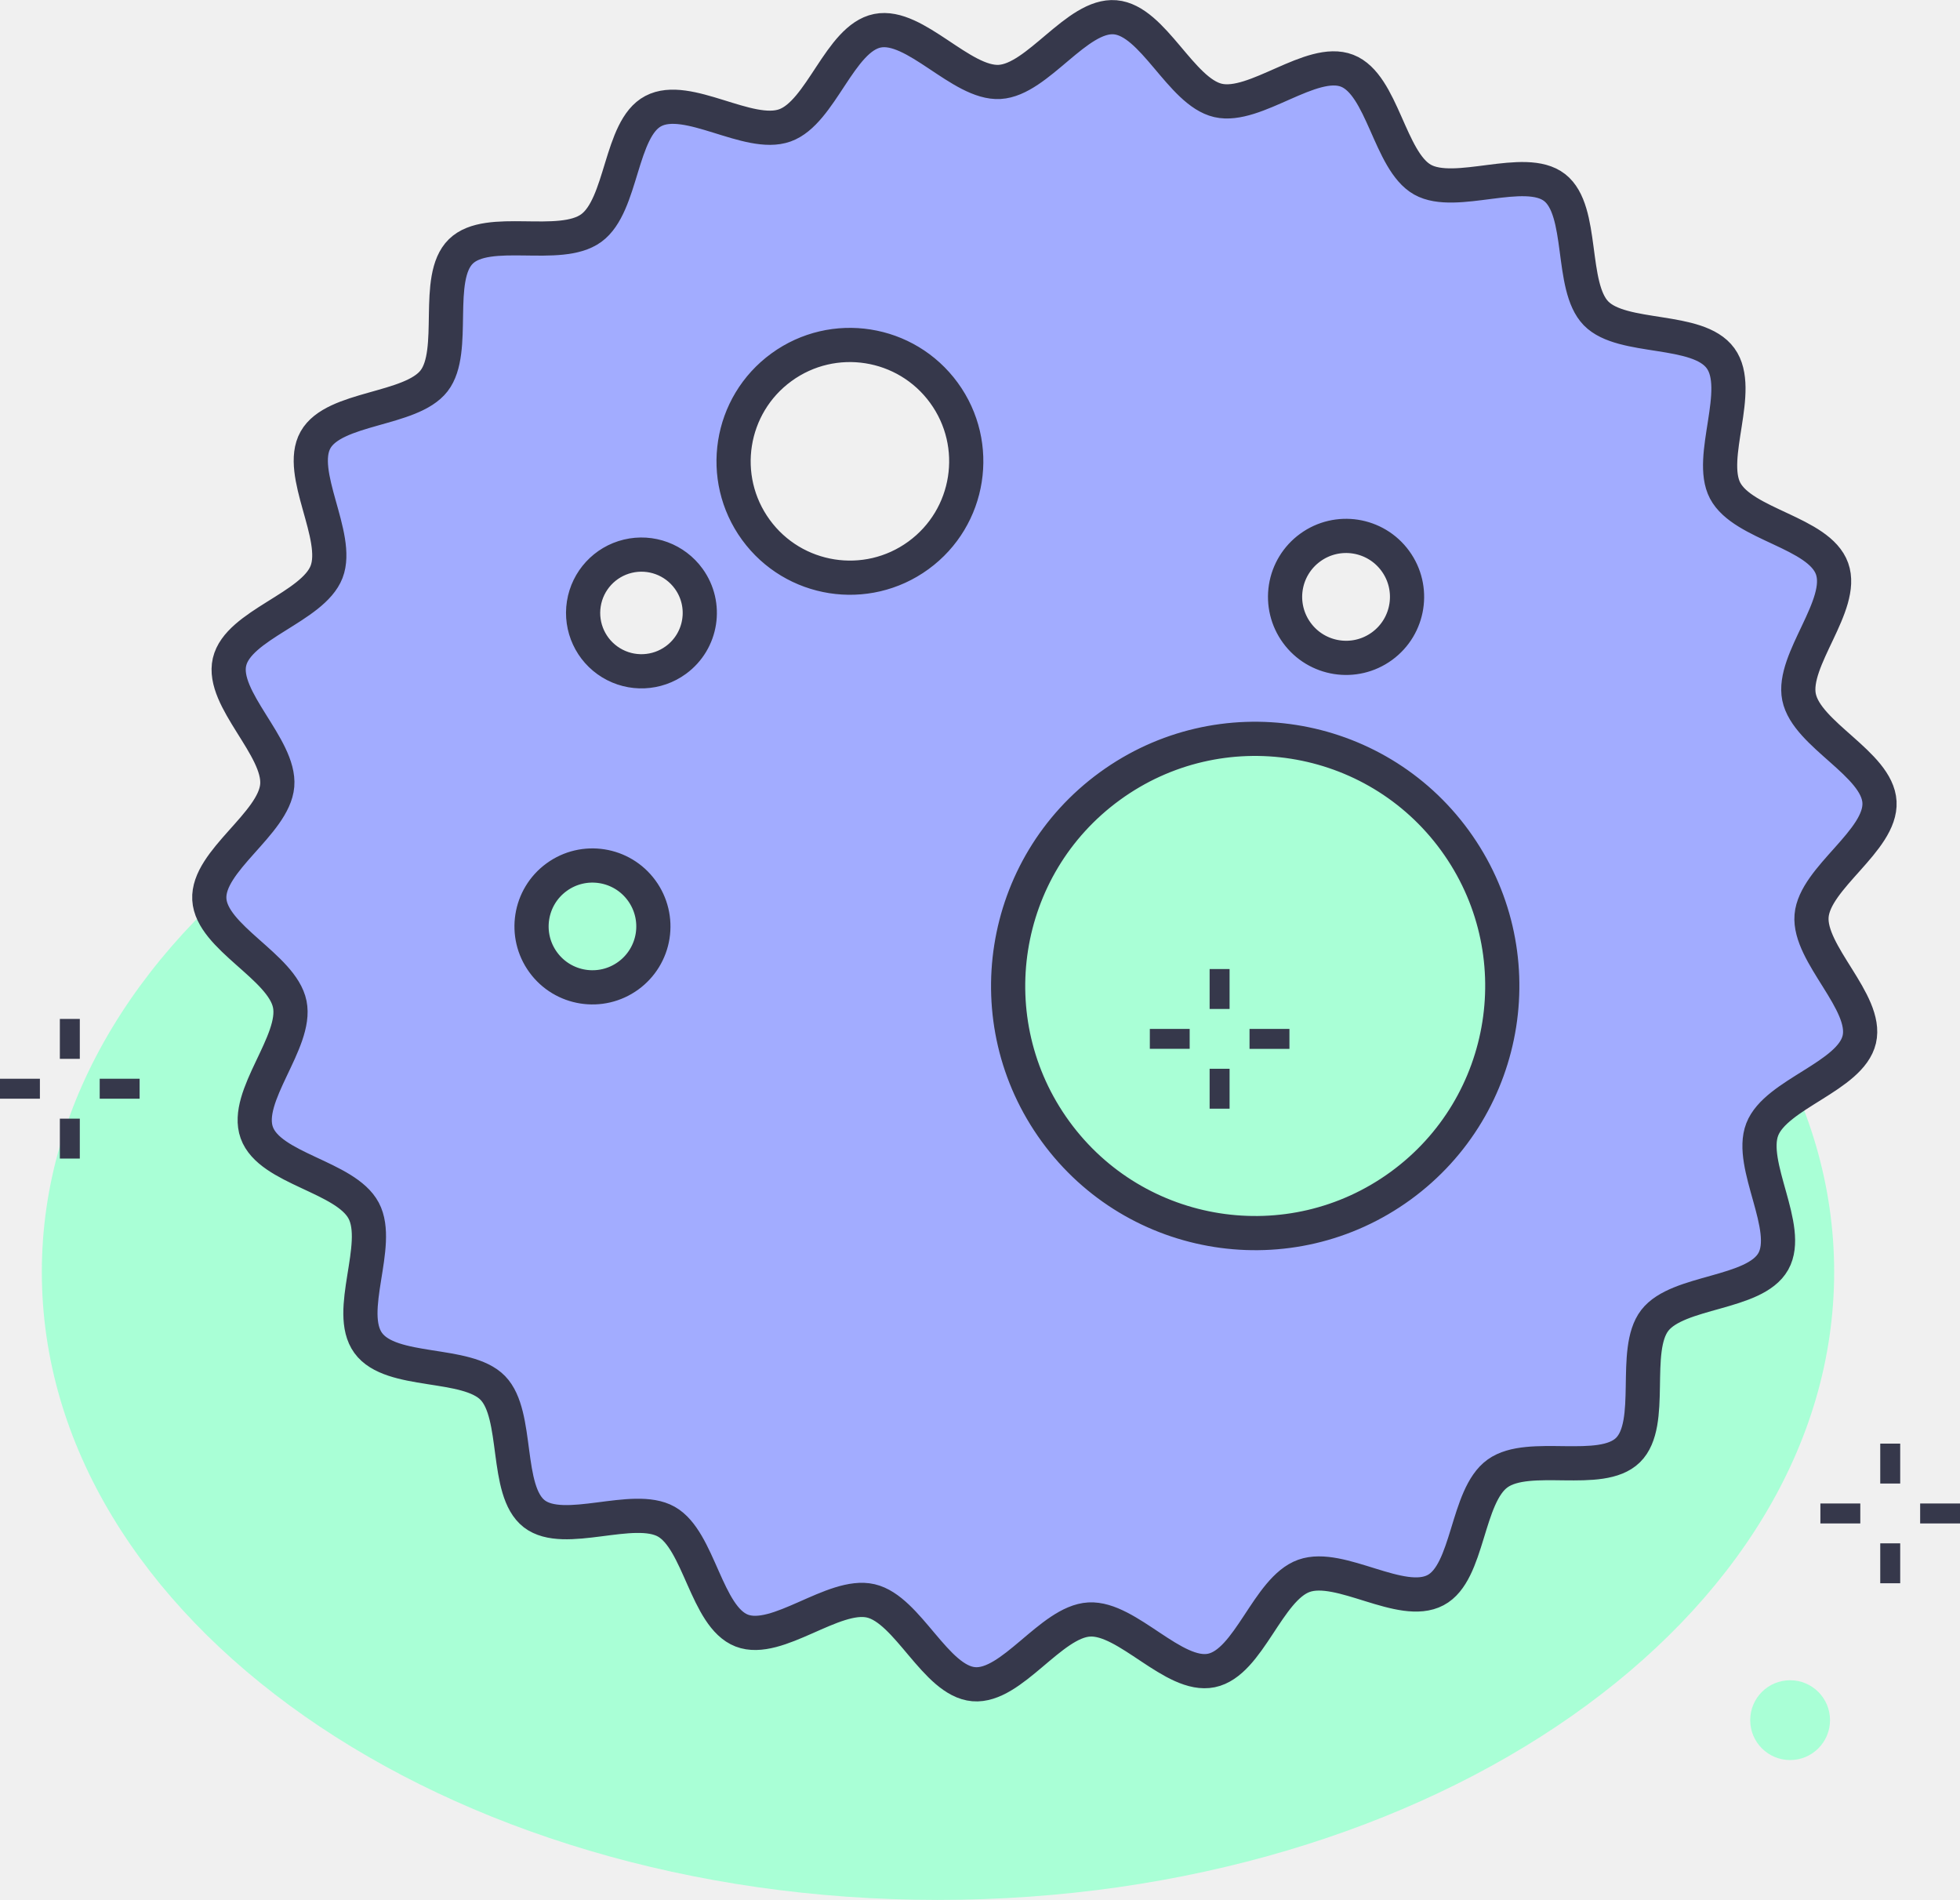
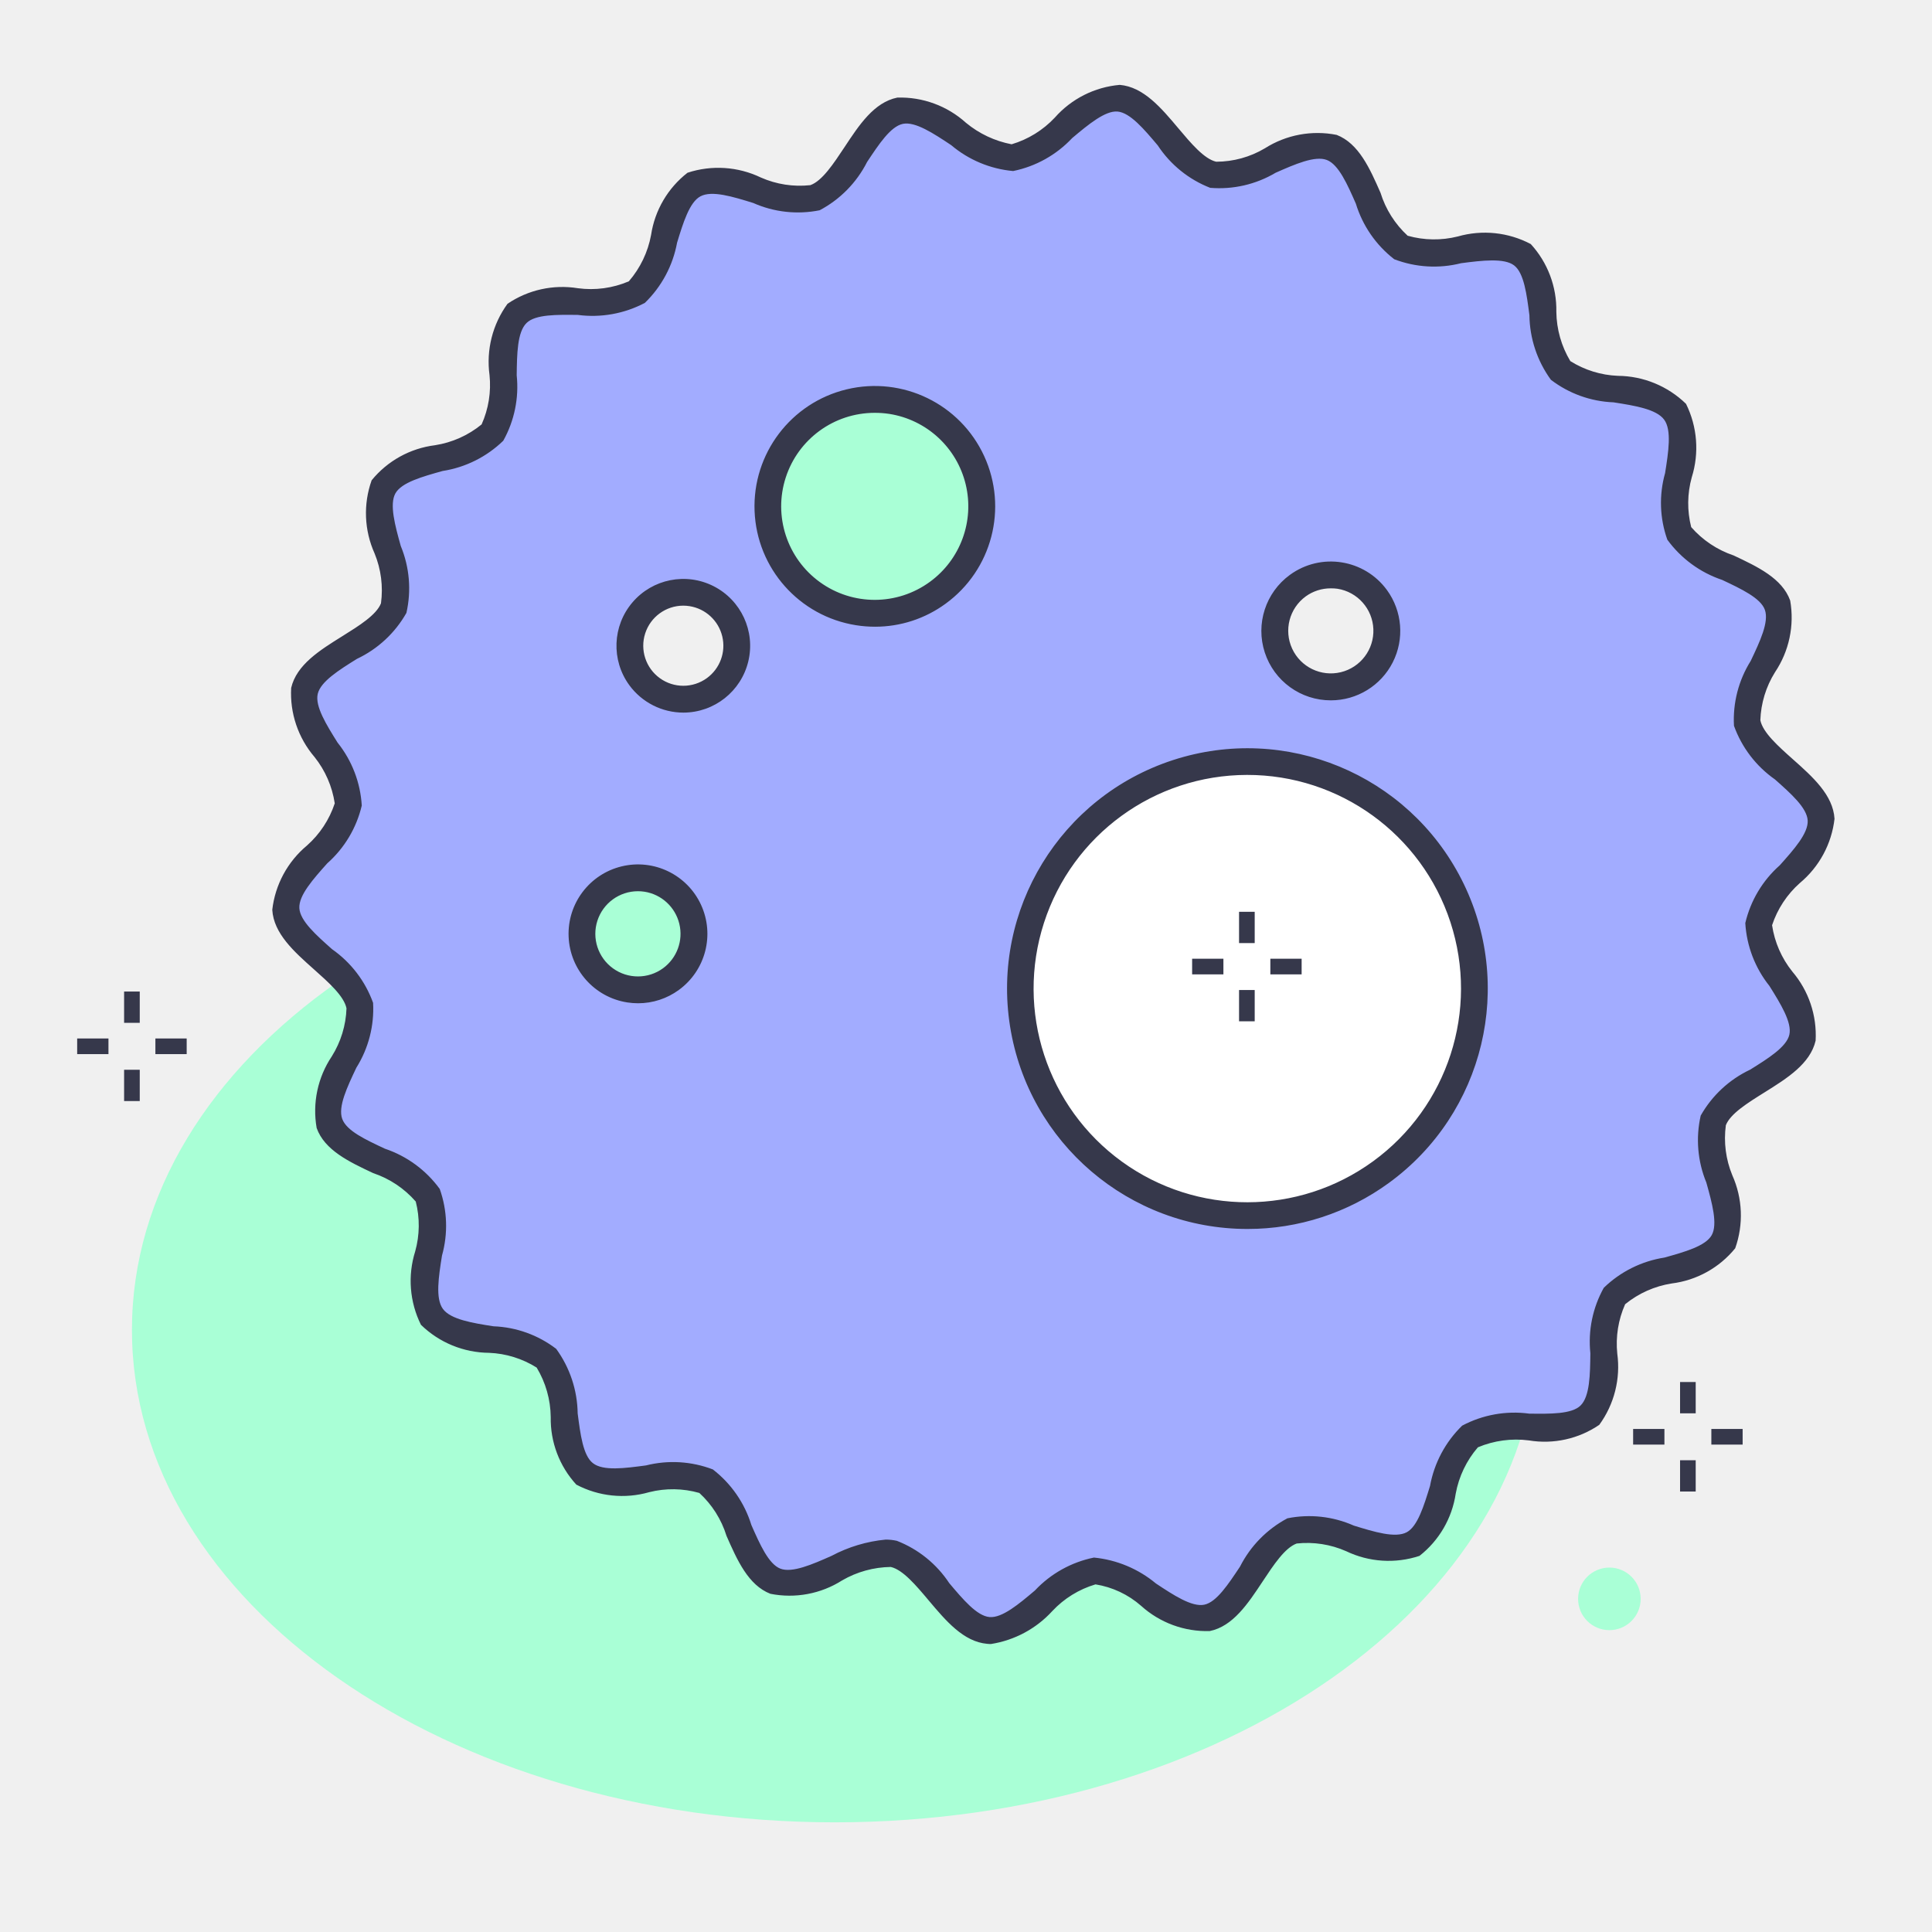
- <svg xmlns="http://www.w3.org/2000/svg" id="Layer_1" data-name="Layer 1" viewBox="0 0 33.596 32.56">
-   <ellipse cx="16.078" cy="21.799" rx="15.361" ry="10.761" style="fill:#a9ffd6" />
-   <path d="M31.923,13.519c-.13-.638.789-1.576.566-2.2s-1.523-.752-1.833-1.338c-.3-.571.313-1.73-.078-2.268s-1.684-.307-2.135-.77-.2-1.76-.71-2.156-1.7.183-2.265-.136-.683-1.63-1.292-1.866-1.574.657-2.212.509S20.854,1.924,20.2,1.869,18.876,2.94,18.22,2.977,16.771,1.971,16.126,2.1s-.965,1.4-1.587,1.622-1.67-.556-2.256-.245c-.571.3-.525,1.614-1.063,2.005s-1.772-.054-2.235.4S8.922,7.59,8.526,8.1s-1.713.444-2.032,1.012.425,1.652.19,2.261-1.516.907-1.664,1.544.873,1.464.818,2.117-1.2,1.293-1.164,1.949,1.248,1.157,1.379,1.8-.789,1.576-.566,2.2,1.523.752,1.833,1.338-.314,1.73.078,2.268,1.684.307,2.135.77.2,1.76.71,2.156,1.7-.183,2.265.136.683,1.63,1.292,1.866,1.574-.657,2.212-.509,1.11,1.372,1.764,1.428,1.324-1.072,1.98-1.109,1.449,1.006,2.094.874.965-1.4,1.587-1.622,1.67.556,2.256.245c.571-.3.525-1.614,1.063-2s1.772.054,2.235-.4.063-1.708.459-2.222,1.713-.444,2.032-1.012-.425-1.652-.19-2.261,1.516-.907,1.664-1.544-.873-1.464-.818-2.117,1.2-1.293,1.164-1.949S32.054,14.164,31.923,13.519ZM11.855,18.294a1.044,1.044,0,1,1,.23-1.459A1.043,1.043,0,0,1,11.855,18.294Zm.817-5.41a1,1,0,1,1,.219-1.393A1,1,0,0,1,12.672,12.884Zm4.156-1.793a1.994,1.994,0,1,1,.438-2.786A1.994,1.994,0,0,1,16.828,11.091Zm6.715-.133a1.045,1.045,0,1,1-.229,1.459A1.043,1.043,0,0,1,23.543,10.958Zm1.551,10.936a4.235,4.235,0,1,1,.931-5.917A4.236,4.236,0,0,1,25.094,21.894Z" transform="translate(-1.086 -1.573)" style="fill:#a2acff;stroke:#36384b;stroke-miterlimit:10;stroke-width:0.586px" />
-   <rect x="32.229" y="24.74" width="0.342" height="0.684" style="fill:#36384b" />
-   <rect x="32.229" y="26.449" width="0.342" height="0.684" style="fill:#36384b" />
-   <rect x="32.913" y="25.766" width="0.684" height="0.342" style="fill:#36384b" />
-   <polyline points="31.203 25.766 31.887 25.766 31.887 26.108 31.203 26.108" style="fill:#36384b" />
-   <rect x="20.734" y="16.607" width="0.342" height="0.684" style="fill:#36384b" />
-   <rect x="20.734" y="18.316" width="0.342" height="0.684" style="fill:#36384b" />
-   <rect x="21.418" y="17.633" width="0.684" height="0.342" style="fill:#36384b" />
-   <polyline points="19.709 17.633 20.392 17.633 20.392 17.974 19.709 17.974" style="fill:#36384b" />
-   <circle cx="30.684" cy="29.479" r="0.684" style="fill:#a9ffd6" />
-   <rect x="1.026" y="17.462" width="0.342" height="0.684" style="fill:#36384b" />
-   <rect x="1.026" y="19.171" width="0.342" height="0.684" style="fill:#36384b" />
-   <rect x="1.709" y="18.487" width="0.684" height="0.342" style="fill:#36384b" />
-   <polyline points="0 18.487 0.684 18.487 0.684 18.829 0 18.829" style="fill:#36384b" />
+ <svg xmlns="http://www.w3.org/2000/svg" viewBox="0 0 72 72">
+   <g id="Layer_1" data-name="Layer 1">
+     <circle cx="32.238" cy="18.674" r="5.281" style="fill:#a9ffd6" />
+     <ellipse cx="31.112" cy="49.562" rx="26.195" ry="18.351" style="fill:#a9ffd6" />
+     <circle cx="46.517" cy="36.812" r="9.646" style="fill:#fff" />
+     <path d="M65.112,26.944c-.259-1.275,1.577-3.15,1.132-4.392-.438-1.221-3.044-1.5-3.665-2.674-.605-1.142.627-3.458-.155-4.533s-3.366-.613-4.267-1.54c-.923-.95-.391-3.517-1.419-4.309-1.046-.8-3.393.367-4.528-.271S50.846,5.967,49.629,5.5s-3.147,1.312-4.421,1.018-2.22-2.743-3.525-2.855S39.036,5.8,37.725,5.876s-2.9-2.011-4.186-1.749c-1.275.259-1.928,2.8-3.171,3.243-1.221.438-3.339-1.111-4.509-.49-1.141.605-1.05,3.225-2.125,4.008s-3.541-.108-4.468.792c-.95.923-.126,3.414-.917,4.442-.8,1.046-3.422.888-4.06,2.022s.85,3.3.379,4.52-3.03,1.812-3.325,3.086,1.745,2.926,1.634,4.232-2.4,2.583-2.326,3.894,2.494,2.312,2.756,3.6c.259,1.275-1.577,3.15-1.132,4.393.438,1.221,3.044,1.5,3.665,2.673.605,1.142-.627,3.458.156,4.534s3.365.613,4.266,1.54c.923.95.391,3.516,1.419,4.308,1.046.8,3.394-.367,4.528.271s1.365,3.259,2.581,3.73,3.147-1.313,4.421-1.018,2.22,2.743,3.525,2.854,2.647-2.141,3.958-2.216,2.9,2.01,4.186,1.748,1.928-2.8,3.171-3.243c1.221-.438,3.339,1.111,4.509.49,1.142-.605,1.051-3.225,2.126-4.008s3.54.109,4.467-.792c.95-.923.126-3.414.917-4.442.8-1.045,3.422-.887,4.06-2.022s-.85-3.3-.379-4.52,3.031-1.811,3.325-3.086-1.745-2.926-1.634-4.231,2.4-2.584,2.326-3.9S65.374,28.234,65.112,26.944ZM25,36.488a2.088,2.088,0,1,1,.458-2.916A2.089,2.089,0,0,1,25,36.488Zm1.633-10.813a1.993,1.993,0,1,1,.438-2.784A1.992,1.992,0,0,1,26.637,25.675Zm8.306-3.583a3.985,3.985,0,1,1,.876-5.567A3.985,3.985,0,0,1,34.943,22.092Zm13.421-.266a2.087,2.087,0,1,1-.459,2.916A2.088,2.088,0,0,1,48.364,21.826Zm3.1,21.857a8.464,8.464,0,1,1,1.86-11.825A8.465,8.465,0,0,1,51.463,43.683Z" style="fill:#a2acff" />
+     <path d="M36.933,61.267c-.046,0-.093,0-.14-.006-.885-.075-1.544-.859-2.181-1.615-.473-.563-.964-1.146-1.414-1.25a3.713,3.713,0,0,0-1.813.5,3.653,3.653,0,0,1-2.675.5c-.825-.321-1.237-1.254-1.635-2.158a3.627,3.627,0,0,0-1.012-1.6,3.6,3.6,0,0,0-1.869-.029,3.654,3.654,0,0,1-2.717-.282,3.627,3.627,0,0,1-.953-2.52A3.642,3.642,0,0,0,20,50.966a3.6,3.6,0,0,0-1.774-.55,3.677,3.677,0,0,1-2.539-1.045,3.674,3.674,0,0,1-.214-2.736,3.589,3.589,0,0,0,.021-1.857,3.639,3.639,0,0,0-1.586-1.059c-.891-.418-1.81-.852-2.107-1.68a3.66,3.66,0,0,1,.565-2.673,3.6,3.6,0,0,0,.547-1.788c-.093-.457-.663-.964-1.215-1.455-.737-.656-1.5-1.334-1.551-2.218a3.66,3.66,0,0,1,1.292-2.394,3.616,3.616,0,0,0,1.036-1.572,3.627,3.627,0,0,0-.755-1.729,3.648,3.648,0,0,1-.869-2.573c.2-.865,1.068-1.406,1.908-1.929.625-.39,1.271-.792,1.439-1.225a3.626,3.626,0,0,0-.239-1.86,3.653,3.653,0,0,1-.109-2.724,3.627,3.627,0,0,1,2.363-1.307,3.626,3.626,0,0,0,1.735-.775,3.592,3.592,0,0,0,.295-1.84,3.67,3.67,0,0,1,.671-2.656,3.637,3.637,0,0,1,2.621-.58,3.608,3.608,0,0,0,1.9-.257,3.651,3.651,0,0,0,.829-1.729,3.62,3.62,0,0,1,1.357-2.317,3.666,3.666,0,0,1,2.733.177A3.594,3.594,0,0,0,30.2,6.9c.442-.158.863-.8,1.271-1.414.543-.823,1.1-1.673,1.969-1.849A3.648,3.648,0,0,1,36,4.577a3.778,3.778,0,0,0,1.7.8,3.621,3.621,0,0,0,1.609-.993,3.648,3.648,0,0,1,2.421-1.221c.885.075,1.545.858,2.182,1.616.474.563.963,1.145,1.412,1.248a3.56,3.56,0,0,0,1.814-.5,3.658,3.658,0,0,1,2.676-.5c.825.32,1.237,1.255,1.634,2.158a3.644,3.644,0,0,0,1.011,1.6,3.628,3.628,0,0,0,1.871.027,3.665,3.665,0,0,1,2.717.283A3.63,3.63,0,0,1,58,11.621a3.658,3.658,0,0,0,.521,1.836,3.6,3.6,0,0,0,1.772.549,3.68,3.68,0,0,1,2.54,1.044,3.685,3.685,0,0,1,.214,2.738,3.6,3.6,0,0,0-.021,1.856A3.653,3.653,0,0,0,64.607,20.7c.89.419,1.81.852,2.108,1.68a3.658,3.658,0,0,1-.566,2.672,3.609,3.609,0,0,0-.546,1.79h0c.092.456.662.963,1.213,1.454.739.656,1.5,1.335,1.551,2.219a3.655,3.655,0,0,1-1.292,2.393,3.622,3.622,0,0,0-1.035,1.572,3.61,3.61,0,0,0,.755,1.728,3.656,3.656,0,0,1,.868,2.574c-.2.864-1.067,1.405-1.906,1.929-.625.39-1.272.793-1.44,1.224a3.62,3.62,0,0,0,.241,1.863,3.662,3.662,0,0,1,.108,2.722A3.628,3.628,0,0,1,62.3,47.831a3.64,3.64,0,0,0-1.736.774,3.616,3.616,0,0,0-.293,1.84A3.665,3.665,0,0,1,59.6,53.1a3.607,3.607,0,0,1-2.623.58,3.684,3.684,0,0,0-1.9.257,3.652,3.652,0,0,0-.827,1.728A3.62,3.62,0,0,1,52.9,57.983a3.658,3.658,0,0,1-2.734-.175,3.611,3.611,0,0,0-1.842-.286c-.44.159-.862.8-1.269,1.414-.544.823-1.106,1.673-1.971,1.849a3.651,3.651,0,0,1-2.558-.94,3.384,3.384,0,0,0-1.7-.8,3.609,3.609,0,0,0-1.608.993A3.92,3.92,0,0,1,36.933,61.267Zm-3.927-3.891a1.9,1.9,0,0,1,.418.046A4.139,4.139,0,0,1,35.377,59c.506.6,1.029,1.223,1.5,1.263s1.092-.484,1.691-.99a4.15,4.15,0,0,1,2.2-1.227,4.259,4.259,0,0,1,2.309.965c.657.436,1.34.884,1.8.792s.9-.768,1.335-1.42a4.173,4.173,0,0,1,1.766-1.8,4.1,4.1,0,0,1,2.475.272c.758.233,1.543.475,1.97.248.407-.216.642-.985.87-1.727A4.182,4.182,0,0,1,54.49,53.13a4.147,4.147,0,0,1,2.5-.448c.776.01,1.58.022,1.91-.3.349-.339.359-1.158.368-1.951a4.119,4.119,0,0,1,.5-2.438,4.167,4.167,0,0,1,2.26-1.127c.753-.21,1.532-.427,1.762-.835s.014-1.2-.2-1.962a4.136,4.136,0,0,1-.21-2.494,4.153,4.153,0,0,1,1.843-1.712c.666-.415,1.354-.844,1.46-1.3s-.324-1.153-.741-1.819a4.147,4.147,0,0,1-.9-2.344,4.13,4.13,0,0,1,1.285-2.153c.525-.587,1.067-1.194,1.04-1.67s-.632-1.008-1.218-1.529a4.159,4.159,0,0,1-1.529-2,4.124,4.124,0,0,1,.624-2.418c.339-.714.69-1.452.527-1.905-.157-.438-.886-.781-1.591-1.113a4.171,4.171,0,0,1-2.044-1.5,4.09,4.09,0,0,1-.083-2.481c.124-.785.253-1.6-.035-1.992s-1.1-.523-1.886-.645a4.1,4.1,0,0,1-2.335-.841,4.169,4.169,0,0,1-.8-2.405c-.1-.773-.2-1.572-.569-1.856s-1.192-.186-1.977-.083a4.135,4.135,0,0,1-2.492-.148A4.158,4.158,0,0,1,50.529,7.59c-.315-.717-.641-1.458-1.081-1.628s-1.19.158-1.909.476A4.115,4.115,0,0,1,45.1,7a4.135,4.135,0,0,1-1.953-1.58c-.506-.6-1.03-1.223-1.5-1.263-.457-.04-1.09.483-1.69.989a4.151,4.151,0,0,1-2.2,1.228,4.153,4.153,0,0,1-2.309-.965c-.657-.437-1.34-.888-1.8-.793s-.9.767-1.334,1.42a4.16,4.16,0,0,1-1.768,1.8,4.105,4.105,0,0,1-2.474-.271c-.756-.234-1.541-.478-1.969-.248-.407.216-.643.983-.87,1.726a4.179,4.179,0,0,1-1.2,2.244,4.178,4.178,0,0,1-2.5.449c-.773-.009-1.578-.024-1.909.3-.348.338-.358,1.157-.368,1.95a4.119,4.119,0,0,1-.5,2.438,4.161,4.161,0,0,1-2.26,1.128c-.753.21-1.531.426-1.76.834s-.014,1.2.2,1.963a4.13,4.13,0,0,1,.21,2.492,4.152,4.152,0,0,1-1.844,1.713c-.666.415-1.354.845-1.461,1.306s.324,1.151.741,1.817a4.139,4.139,0,0,1,.9,2.344,4.139,4.139,0,0,1-1.286,2.153c-.524.587-1.067,1.194-1.04,1.67s.633,1.008,1.218,1.529a4.16,4.16,0,0,1,1.53,2,4.124,4.124,0,0,1-.624,2.418c-.338.714-.69,1.452-.527,1.905s.886.781,1.592,1.113a4.168,4.168,0,0,1,2.043,1.5,4.1,4.1,0,0,1,.084,2.481c-.125.785-.253,1.6.035,1.991s1.1.524,1.885.646a4.093,4.093,0,0,1,2.336.841,4.181,4.181,0,0,1,.8,2.405c.1.773.2,1.572.569,1.855.382.3,1.193.188,1.977.084a4.139,4.139,0,0,1,2.491.149,4.154,4.154,0,0,1,1.436,2.071c.316.717.643,1.458,1.081,1.627s1.189-.157,1.908-.477A5.386,5.386,0,0,1,33.006,57.376ZM46.492,45.8a8.957,8.957,0,1,1,5.265-1.714h0A8.917,8.917,0,0,1,46.492,45.8ZM46.47,28.879a7.963,7.963,0,1,0,4.7,14.4h0a7.962,7.962,0,0,0-4.7-14.4Zm-22.69,8.51a2.678,2.678,0,0,1-.407-.032,2.587,2.587,0,1,1,1.925-.464h0A2.573,2.573,0,0,1,23.78,37.389Zm-.009-4.176a1.588,1.588,0,1,0,.939,2.871h0a1.589,1.589,0,0,0-.689-2.852A1.619,1.619,0,0,0,23.771,33.213Zm1.7-6.656a2.5,2.5,0,0,1-2.021-1.026,2.491,2.491,0,1,1,2.021,1.026Zm-.009-3.986a1.493,1.493,0,1,0,.882,2.7h0A1.493,1.493,0,0,0,25.7,22.59,1.549,1.549,0,0,0,25.461,22.571ZM49.6,26.1a2.586,2.586,0,0,1-1.527-4.678h0a2.589,2.589,0,0,1,3.615.568A2.587,2.587,0,0,1,49.6,26.1Zm-.007-4.174a1.576,1.576,0,0,0-.932.3h0a1.587,1.587,0,1,0,1.182-.285A1.638,1.638,0,0,0,49.59,21.926Zm-16.983,1.43A4.57,4.57,0,0,1,31.9,23.3a4.485,4.485,0,1,1,3.337-.8h0A4.446,4.446,0,0,1,32.607,23.356Zm-.017-7.971a3.485,3.485,0,1,0,2.059,6.3,3.485,3.485,0,0,0-1.51-6.26A3.53,3.53,0,0,0,32.59,15.385Z" style="fill:#36384b" />
+     <rect x="62.611" y="51.504" width="0.583" height="1.166" style="fill:#36384b" />
+     <rect x="62.611" y="54.419" width="0.583" height="1.166" style="fill:#36384b" />
+     <rect x="63.777" y="53.253" width="1.166" height="0.583" style="fill:#36384b" />
+     <polyline points="60.862 53.253 62.028 53.253 62.028 53.836 60.862 53.836" style="fill:#36384b" />
+     <rect x="46.176" y="33.98" width="0.583" height="1.166" style="fill:#36384b" />
+     <rect x="46.176" y="36.895" width="0.583" height="1.166" style="fill:#36384b" />
+     <rect x="47.342" y="35.729" width="1.166" height="0.583" style="fill:#36384b" />
+     <polyline points="44.427 35.729 45.593 35.729 45.593 36.312 44.427 36.312" style="fill:#36384b" />
+     <circle cx="59.977" cy="59.585" r="1.166" style="fill:#a9ffd6" />
+     <rect x="4.625" y="36.952" width="0.583" height="1.166" style="fill:#36384b" />
+     <rect x="4.625" y="39.867" width="0.583" height="1.166" style="fill:#36384b" />
+     <rect x="5.791" y="38.701" width="1.166" height="0.583" style="fill:#36384b" />
+     <polyline points="2.876 38.701 4.042 38.701 4.042 39.284 2.876 39.284" style="fill:#36384b" />
+   </g>
</svg>
